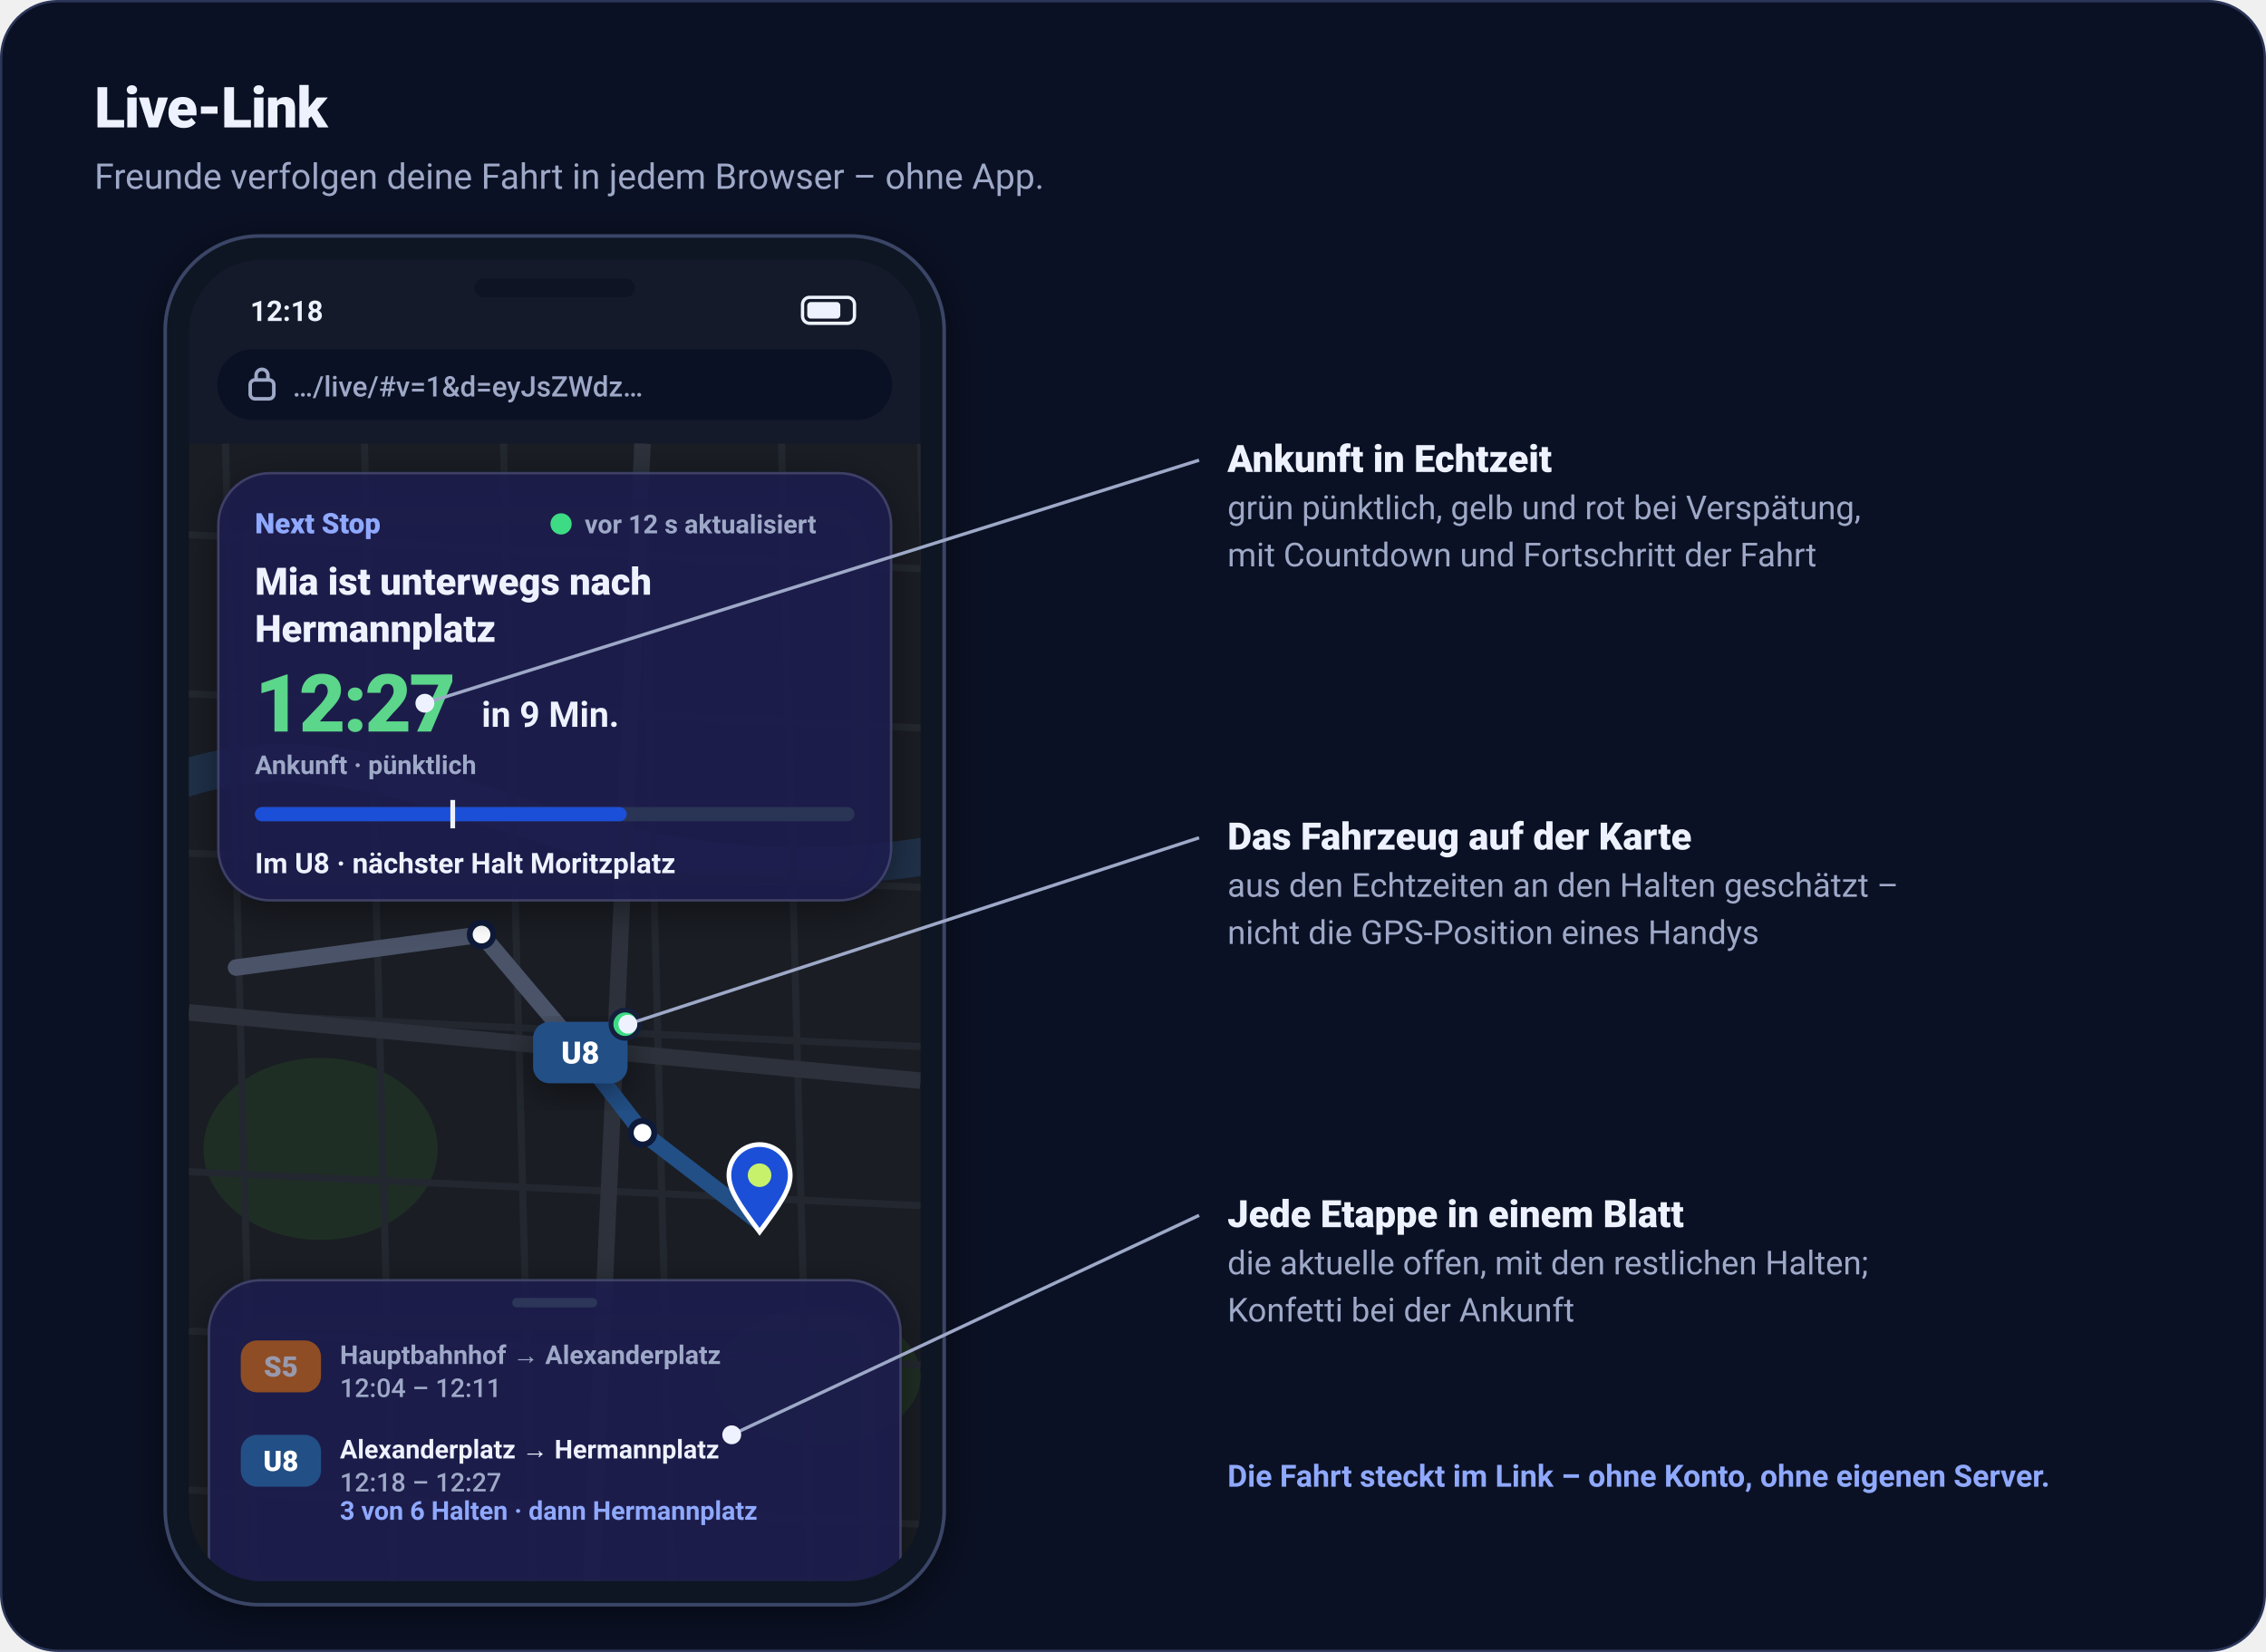
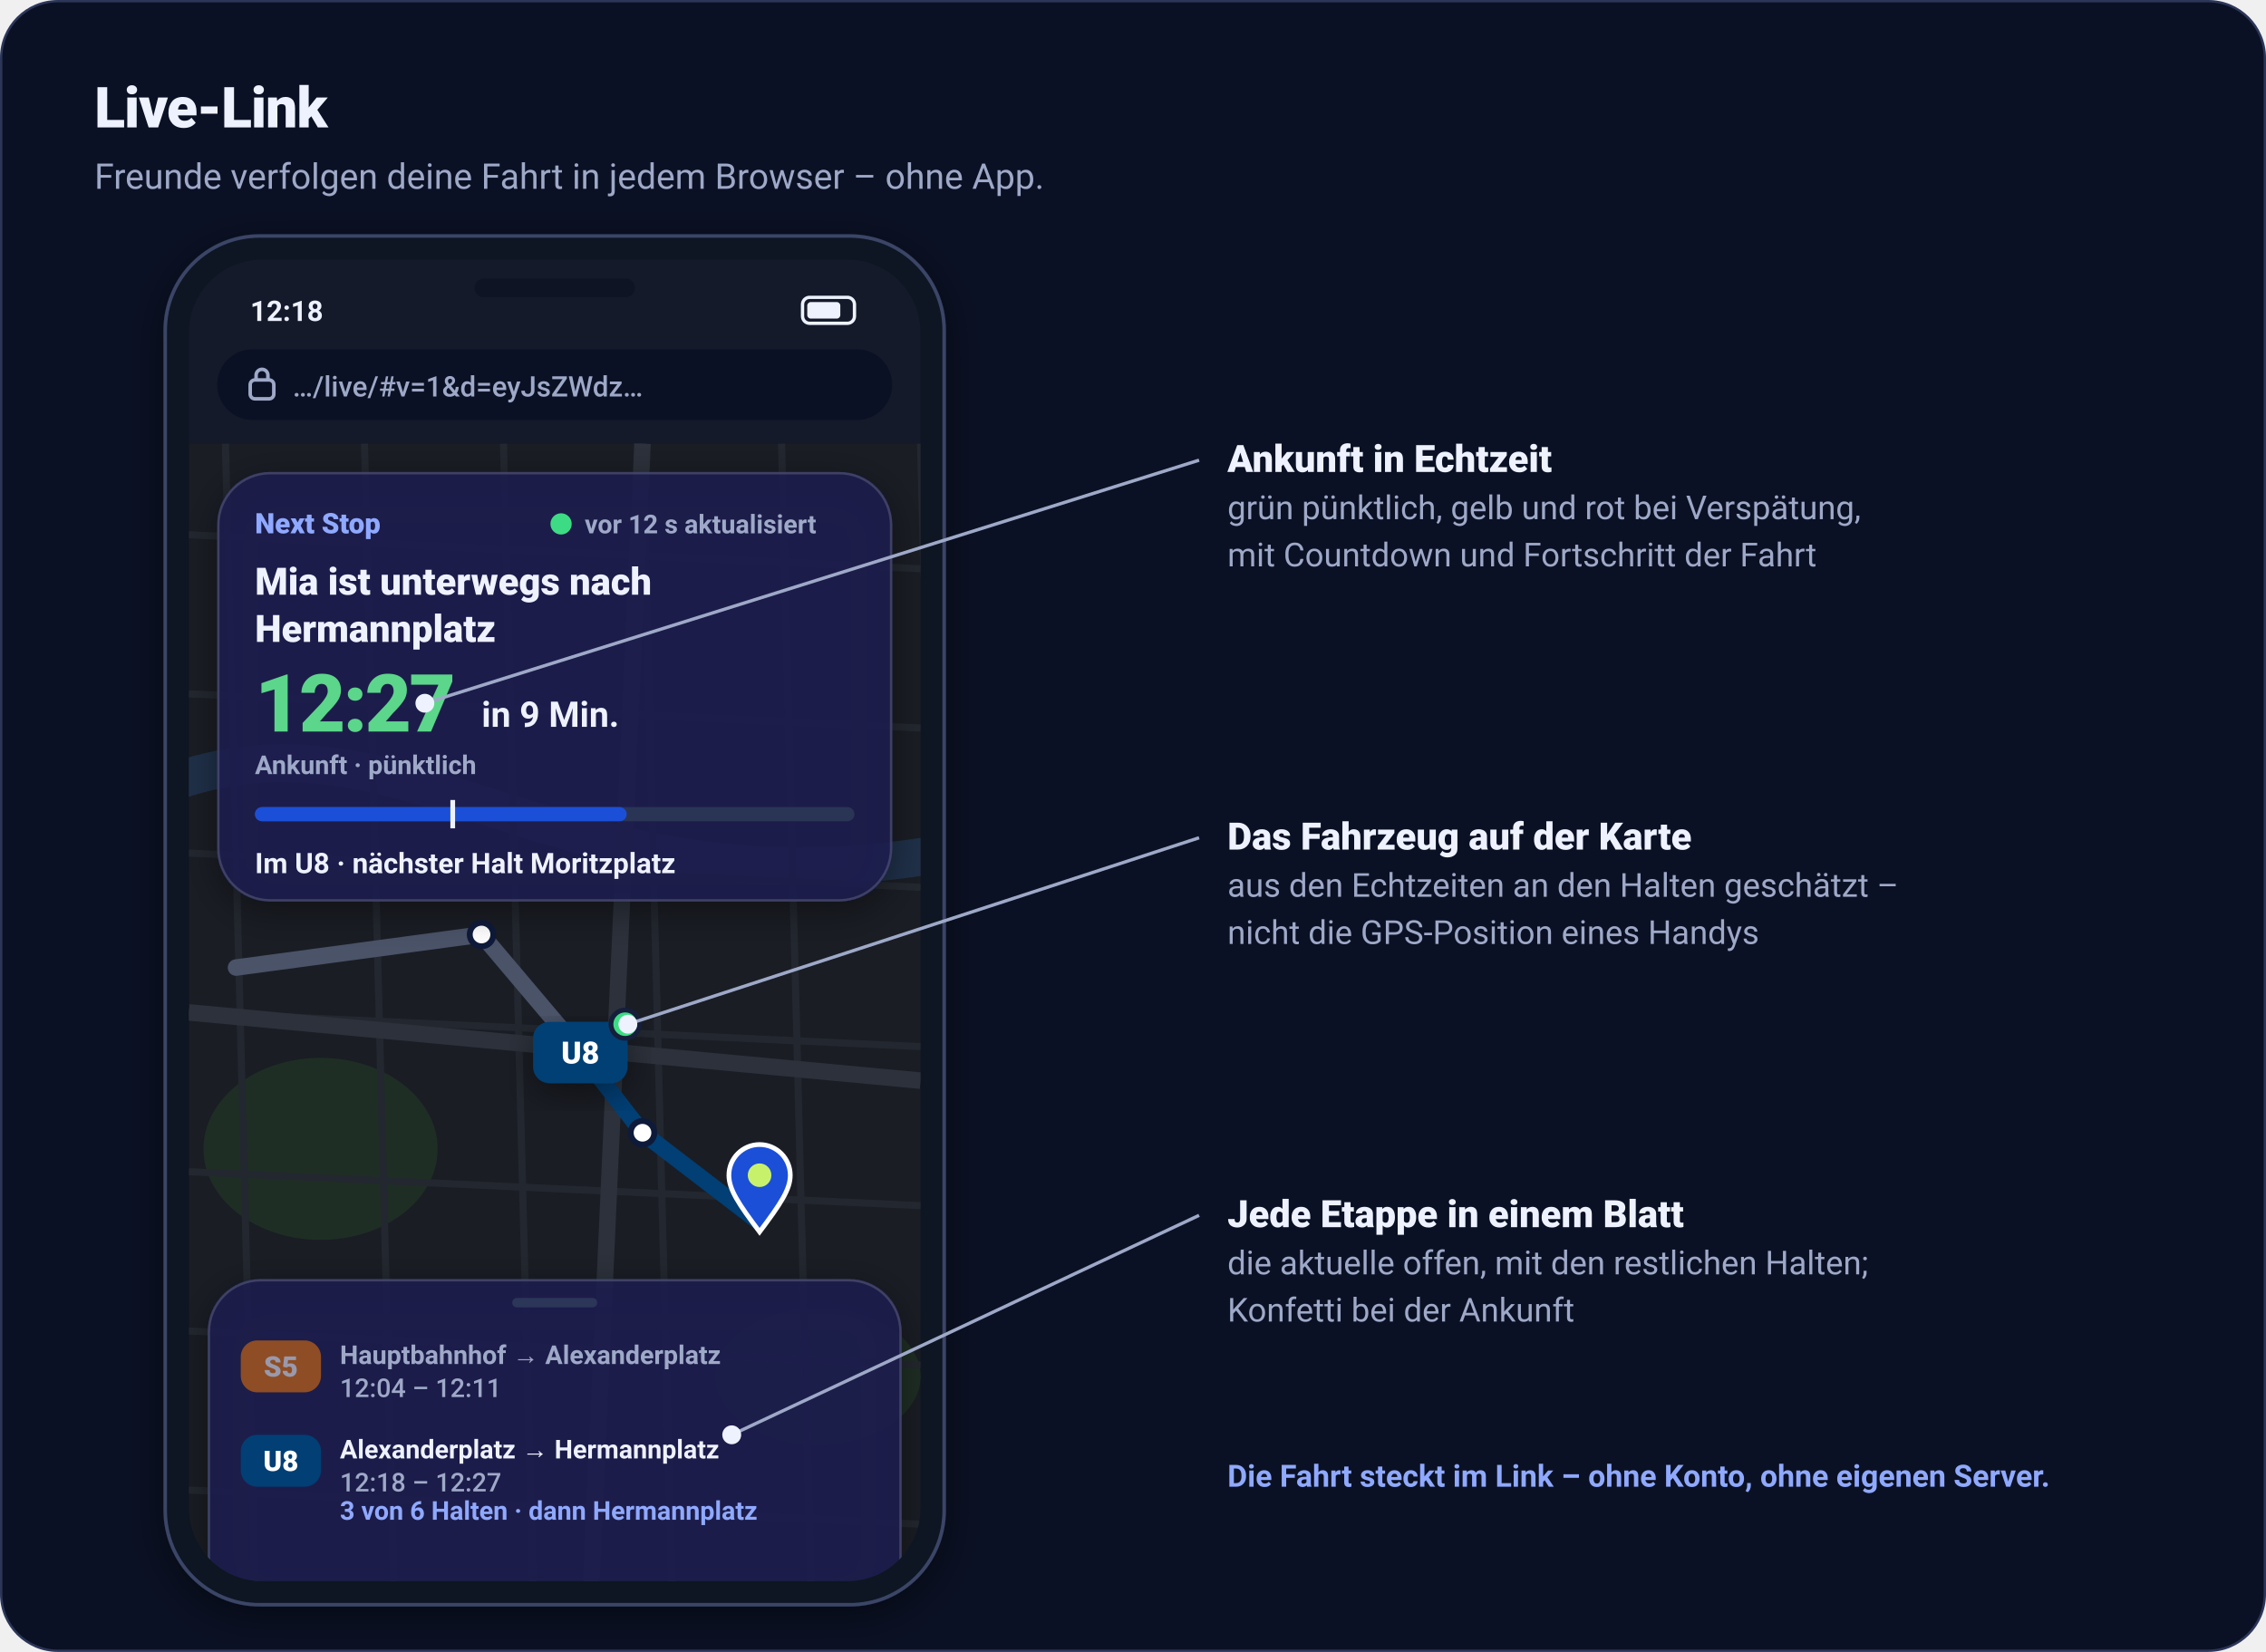
<svg xmlns="http://www.w3.org/2000/svg" viewBox="0 0 960 700" width="960" height="700" role="img" aria-label="Live-Link">
  <style>text{font-family:system-ui,-apple-system,'Segoe UI',Roboto,'Helvetica Neue',Arial,sans-serif}</style>
  <defs>
    <filter id="sh" x="-25%" y="-25%" width="150%" height="170%">
      <feGaussianBlur in="SourceAlpha" stdDeviation="8" />
      <feOffset dy="4" result="b" />
      <feFlood flood-color="#000000" flood-opacity="0.45" />
      <feComposite in2="b" operator="in" />
      <feMerge>
        <feMergeNode />
        <feMergeNode in="SourceGraphic" />
      </feMerge>
    </filter>
  </defs>
  <rect x="0.5" y="0.5" width="959" height="699" rx="24" fill="#0B1124" stroke="#2B3659" />
  <text x="40" y="54" font-size="24" fill="#EEF2FF" font-weight="800" letter-spacing="-0.4">Live-Link</text>
  <text x="40" y="80" font-size="15" fill="#9EA9C8">Freunde verfolgen deine Fahrt in jedem Browser – ohne App.</text>
  <rect x="70" y="100" width="330" height="580" rx="40" fill="#0E1424" filter="url(#sh)" stroke="#3A4566" stroke-width="1.5" />
  <clipPath id="ph1">
    <rect x="80" y="110" width="310" height="560" rx="31" />
  </clipPath>
  <g clip-path="url(#ph1)">
    <rect x="80" y="110" width="310" height="560" rx="0" fill="#0B1124" />
    <rect x="80" y="110" width="310" height="78" rx="0" fill="#151A2A" />
    <text x="106" y="136" font-size="12" fill="#EEF2FF" font-weight="700">12:18</text>
    <rect x="340" y="126" width="22" height="11" rx="3" fill="none" stroke="#EEF2FF" stroke-width="1.4" />
    <rect x="342" y="128" width="14" height="7" rx="1.5" fill="#EEF2FF" />
    <rect x="92" y="148" width="286" height="30" rx="15" fill="#0B1124" />
    <g transform="translate(106 156)" fill="none" stroke="#9EA9C8" stroke-width="1.5">
      <rect x="0" y="5" width="10" height="8" rx="2" />
      <path d="M2.5 5V3a2.5 2.5 0 0 1 5 0V5" />
    </g>
    <text x="124" y="168" font-size="12" fill="#9EA9C8" font-weight="500">…/live/#v=1&amp;d=eyJsZWdz…</text>
    <g transform="translate(0 0)">
      <rect x="80" y="188" width="310" height="482" rx="0" fill="#1A1D24" />
      <path d="M70 332.6C173.0 294.04 235.0 390.44 400 361.52" stroke="#1F3048" stroke-width="16" fill="none" />
      <ellipse cx="135.8" cy="486.84" rx="49.6" ry="38.56" fill="#1E2E24" />
      <ellipse cx="346.6" cy="583.24" rx="43.4" ry="28.92" fill="#1E2E24" />
      <path d="M80 226.6L390 241.0" stroke="#23272F" stroke-width="3" />
      <path d="M80 294.0L390 308.5" stroke="#23272F" stroke-width="3" />
      <path d="M80 361.5L390 376.0" stroke="#23272F" stroke-width="3" />
      <path d="M80 429.0L390 443.5" stroke="#23272F" stroke-width="3" />
      <path d="M80 496.5L390 510.9" stroke="#23272F" stroke-width="3" />
      <path d="M80 564.0L390 578.4" stroke="#23272F" stroke-width="3" />
      <path d="M80 631.4L390 645.9" stroke="#23272F" stroke-width="3" />
      <path d="M95.5 188L107.9 670" stroke="#23272F" stroke-width="3" />
      <path d="M154.4 188L166.8 670" stroke="#23272F" stroke-width="3" />
      <path d="M213.3 188L225.7 670" stroke="#23272F" stroke-width="3" />
      <path d="M272.2 188L284.6 670" stroke="#23272F" stroke-width="3" />
      <path d="M331.1 188L343.5 670" stroke="#23272F" stroke-width="3" />
      <path d="M390.0 188L402.4 670" stroke="#23272F" stroke-width="3" />
      <path d="M80 429.0L390 457.92" stroke="#2C313B" stroke-width="7" />
      <path d="M272.2 188L250.5 670" stroke="#2C313B" stroke-width="7" />
      <path d="M100 410L204.0 396" stroke="#4A5368" stroke-width="7" stroke-linecap="round" fill="none" />
      <path d="M204.0 396L241.2 440" stroke="#4A5368" stroke-width="7" stroke-linecap="round" fill="none" />
-       <path d="M241.2 440L272.2 480L321.8 518" stroke="#224F86" stroke-width="7" stroke-linecap="round" stroke-linejoin="round" fill="none" />
+       <path d="M241.2 440L272.2 480L321.8 518" stroke="#013F75" stroke-width="7" stroke-linecap="round" stroke-linejoin="round" fill="none" />
      <circle cx="204.0" cy="396" r="5" fill="#FFFFFF" stroke="#0E1A3A" stroke-width="2.5" />
      <circle cx="272.2" cy="480" r="5" fill="#FFFFFF" stroke="#0E1A3A" stroke-width="2.5" />
      <path d="M321.8 522c-9-12-13-18-13-24a13 13 0 0 1 26 0c0 6-4 12-13 24z" fill="#1B4FD8" stroke="#FFFFFF" stroke-width="2" />
      <circle cx="321.8" cy="498" r="5" fill="#C8F16B" />
      <g filter="url(#sh)">
-         <rect x="225.85" y="433" width="40" height="26" rx="7" fill="#224F86" />
+         <rect x="225.85" y="433" width="40" height="26" rx="7" fill="#013F75" />
        <text x="245.85" y="450.68" font-size="13" fill="#FFFFFF" font-weight="800" text-anchor="middle">U8</text>
      </g>
      <circle cx="264.85" cy="434" r="7" fill="#151E3B" />
      <circle cx="264.85" cy="434" r="5" fill="#3DDC84" />
      <rect x="92" y="200" width="286" height="182" rx="22" fill="#1A2550" fill-opacity="0.86" filter="url(#sh)" />
      <rect x="92.5" y="200.5" width="285" height="181" rx="22" fill="none" stroke="#FFFFFF" stroke-opacity="0.16" />
      <text x="108" y="226" font-size="12" fill="#8FA9FF" font-weight="800">Next Stop</text>
      <circle cx="237.7" cy="222" r="4.5" fill="#3DDC84" />
      <text x="247.714" y="226" font-size="11" fill="#9EA9C8" font-weight="600">vor 12 s aktualisiert</text>
      <text x="108" y="252" font-size="16" fill="#EEF2FF" font-weight="800">Mia ist unterwegs nach</text>
      <text x="108" y="272" font-size="16" fill="#EEF2FF" font-weight="800">Hermannplatz</text>
      <text x="108" y="310" font-size="34" fill="#5BD68A" font-weight="800" letter-spacing="-1">12:27</text>
      <text x="204" y="308" font-size="15" fill="#EEF2FF" font-weight="700">in 9 Min.</text>
      <text x="108" y="328" font-size="11" fill="#9EA9C8" font-weight="600">Ankunft · pünktlich</text>
      <rect x="108" y="342" width="254" height="6" rx="3" fill="#2A3556" />
      <rect x="108" y="342" width="157.48" height="6" rx="3" fill="#1B4FD8" />
      <path d="M191.8 339V351" stroke="#EEF2FF" stroke-width="2" />
      <text x="108" y="370" font-size="12" fill="#EEF2FF" font-weight="600">Im U8 · nächster Halt Moritzplatz</text>
      <rect x="88" y="542" width="294" height="140" rx="22" fill="#1A2550" fill-opacity="0.86" filter="url(#sh)" />
      <rect x="88.5" y="542.5" width="293" height="139" rx="22" fill="none" stroke="#FFFFFF" stroke-opacity="0.16" />
      <rect x="217" y="550" width="36" height="4" rx="2" fill="#2B3659" />
      <g opacity="0.55">
        <rect x="102" y="568" width="34" height="22" rx="7" fill="#EB7405" />
        <text x="119" y="583.32" font-size="12" fill="#FFFFFF" font-weight="800" text-anchor="middle">S5</text>
      </g>
      <text x="144" y="578" font-size="11" fill="#9EA9C8" font-weight="700">Hauptbahnhof → Alexanderplatz</text>
      <text x="144" y="592" font-size="11" fill="#9EA9C8" font-weight="500">12:04 – 12:11</text>
      <g opacity="1">
-         <rect x="102" y="608" width="34" height="22" rx="7" fill="#224F86" />
+         <rect x="102" y="608" width="34" height="22" rx="7" fill="#013F75" />
        <text x="119" y="623.32" font-size="12" fill="#FFFFFF" font-weight="800" text-anchor="middle">U8</text>
      </g>
      <text x="144" y="618" font-size="11" fill="#EEF2FF" font-weight="700">Alexanderplatz → Hermannplatz</text>
      <text x="144" y="632" font-size="11" fill="#9EA9C8" font-weight="500">12:18 – 12:27</text>
      <text x="144" y="644" font-size="11" fill="#8FA9FF" font-weight="600">3 von 6 Halten · dann Hermannplatz</text>
    </g>
  </g>
  <rect x="201" y="118" width="68" height="8" rx="4" fill="#0E1424" />
  <path d="M180 298L508 195" stroke="#9EA9C8" stroke-width="1.4" />
  <circle cx="180" cy="298" r="4" fill="#EEF2FF" />
  <text x="520" y="200" font-size="16" fill="#EEF2FF" font-weight="800">Ankunft in Echtzeit</text>
  <text x="520" y="220" font-size="14" fill="#9EA9C8">grün pünktlich, gelb und rot bei Verspätung,</text>
  <text x="520" y="240" font-size="14" fill="#9EA9C8">mit Countdown und Fortschritt der Fahrt</text>
  <path d="M266 434L508 355" stroke="#9EA9C8" stroke-width="1.4" />
  <circle cx="266" cy="434" r="4" fill="#EEF2FF" />
  <text x="520" y="360" font-size="16" fill="#EEF2FF" font-weight="800">Das Fahrzeug auf der Karte</text>
  <text x="520" y="380" font-size="14" fill="#9EA9C8">aus den Echtzeiten an den Halten geschätzt –</text>
  <text x="520" y="400" font-size="14" fill="#9EA9C8">nicht die GPS-Position eines Handys</text>
  <path d="M310 608L508 515" stroke="#9EA9C8" stroke-width="1.4" />
  <circle cx="310" cy="608" r="4" fill="#EEF2FF" />
  <text x="520" y="520" font-size="16" fill="#EEF2FF" font-weight="800">Jede Etappe in einem Blatt</text>
  <text x="520" y="540" font-size="14" fill="#9EA9C8">die aktuelle offen, mit den restlichen Halten;</text>
  <text x="520" y="560" font-size="14" fill="#9EA9C8">Konfetti bei der Ankunft</text>
  <text x="520" y="630" font-size="13" fill="#8FA9FF" font-weight="700">Die Fahrt steckt im Link – ohne Konto, ohne eigenen Server.</text>
</svg>
